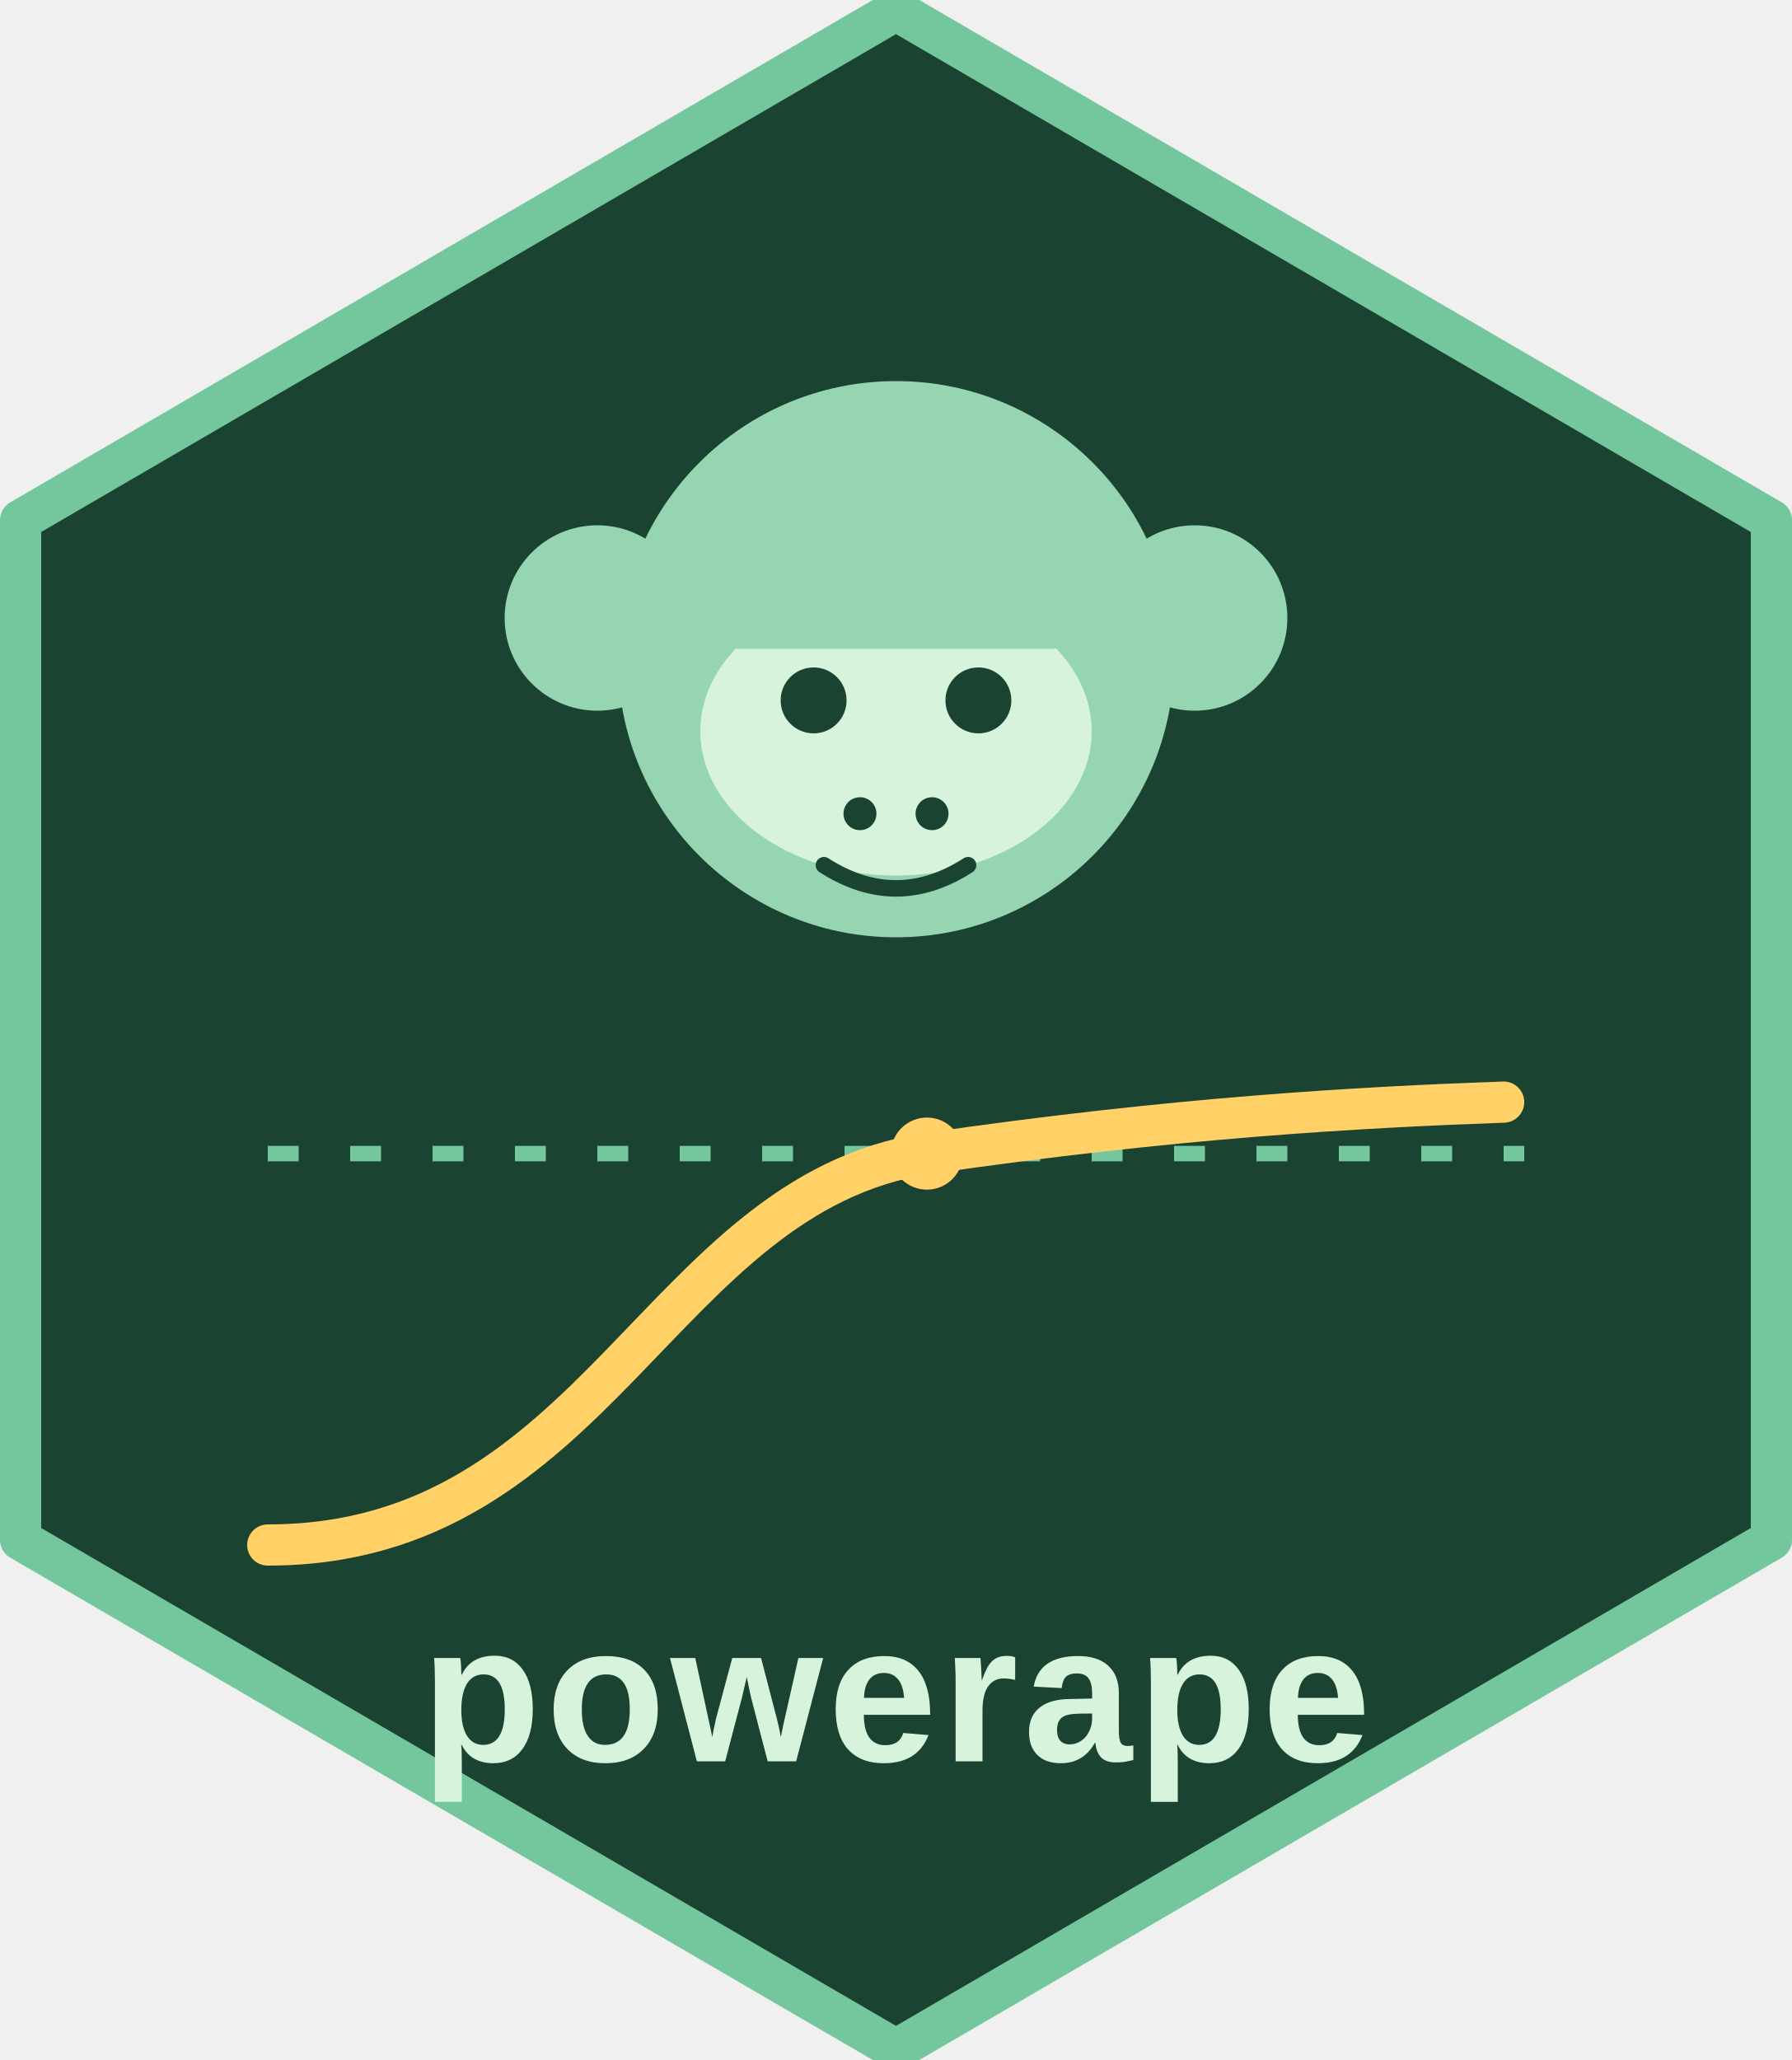
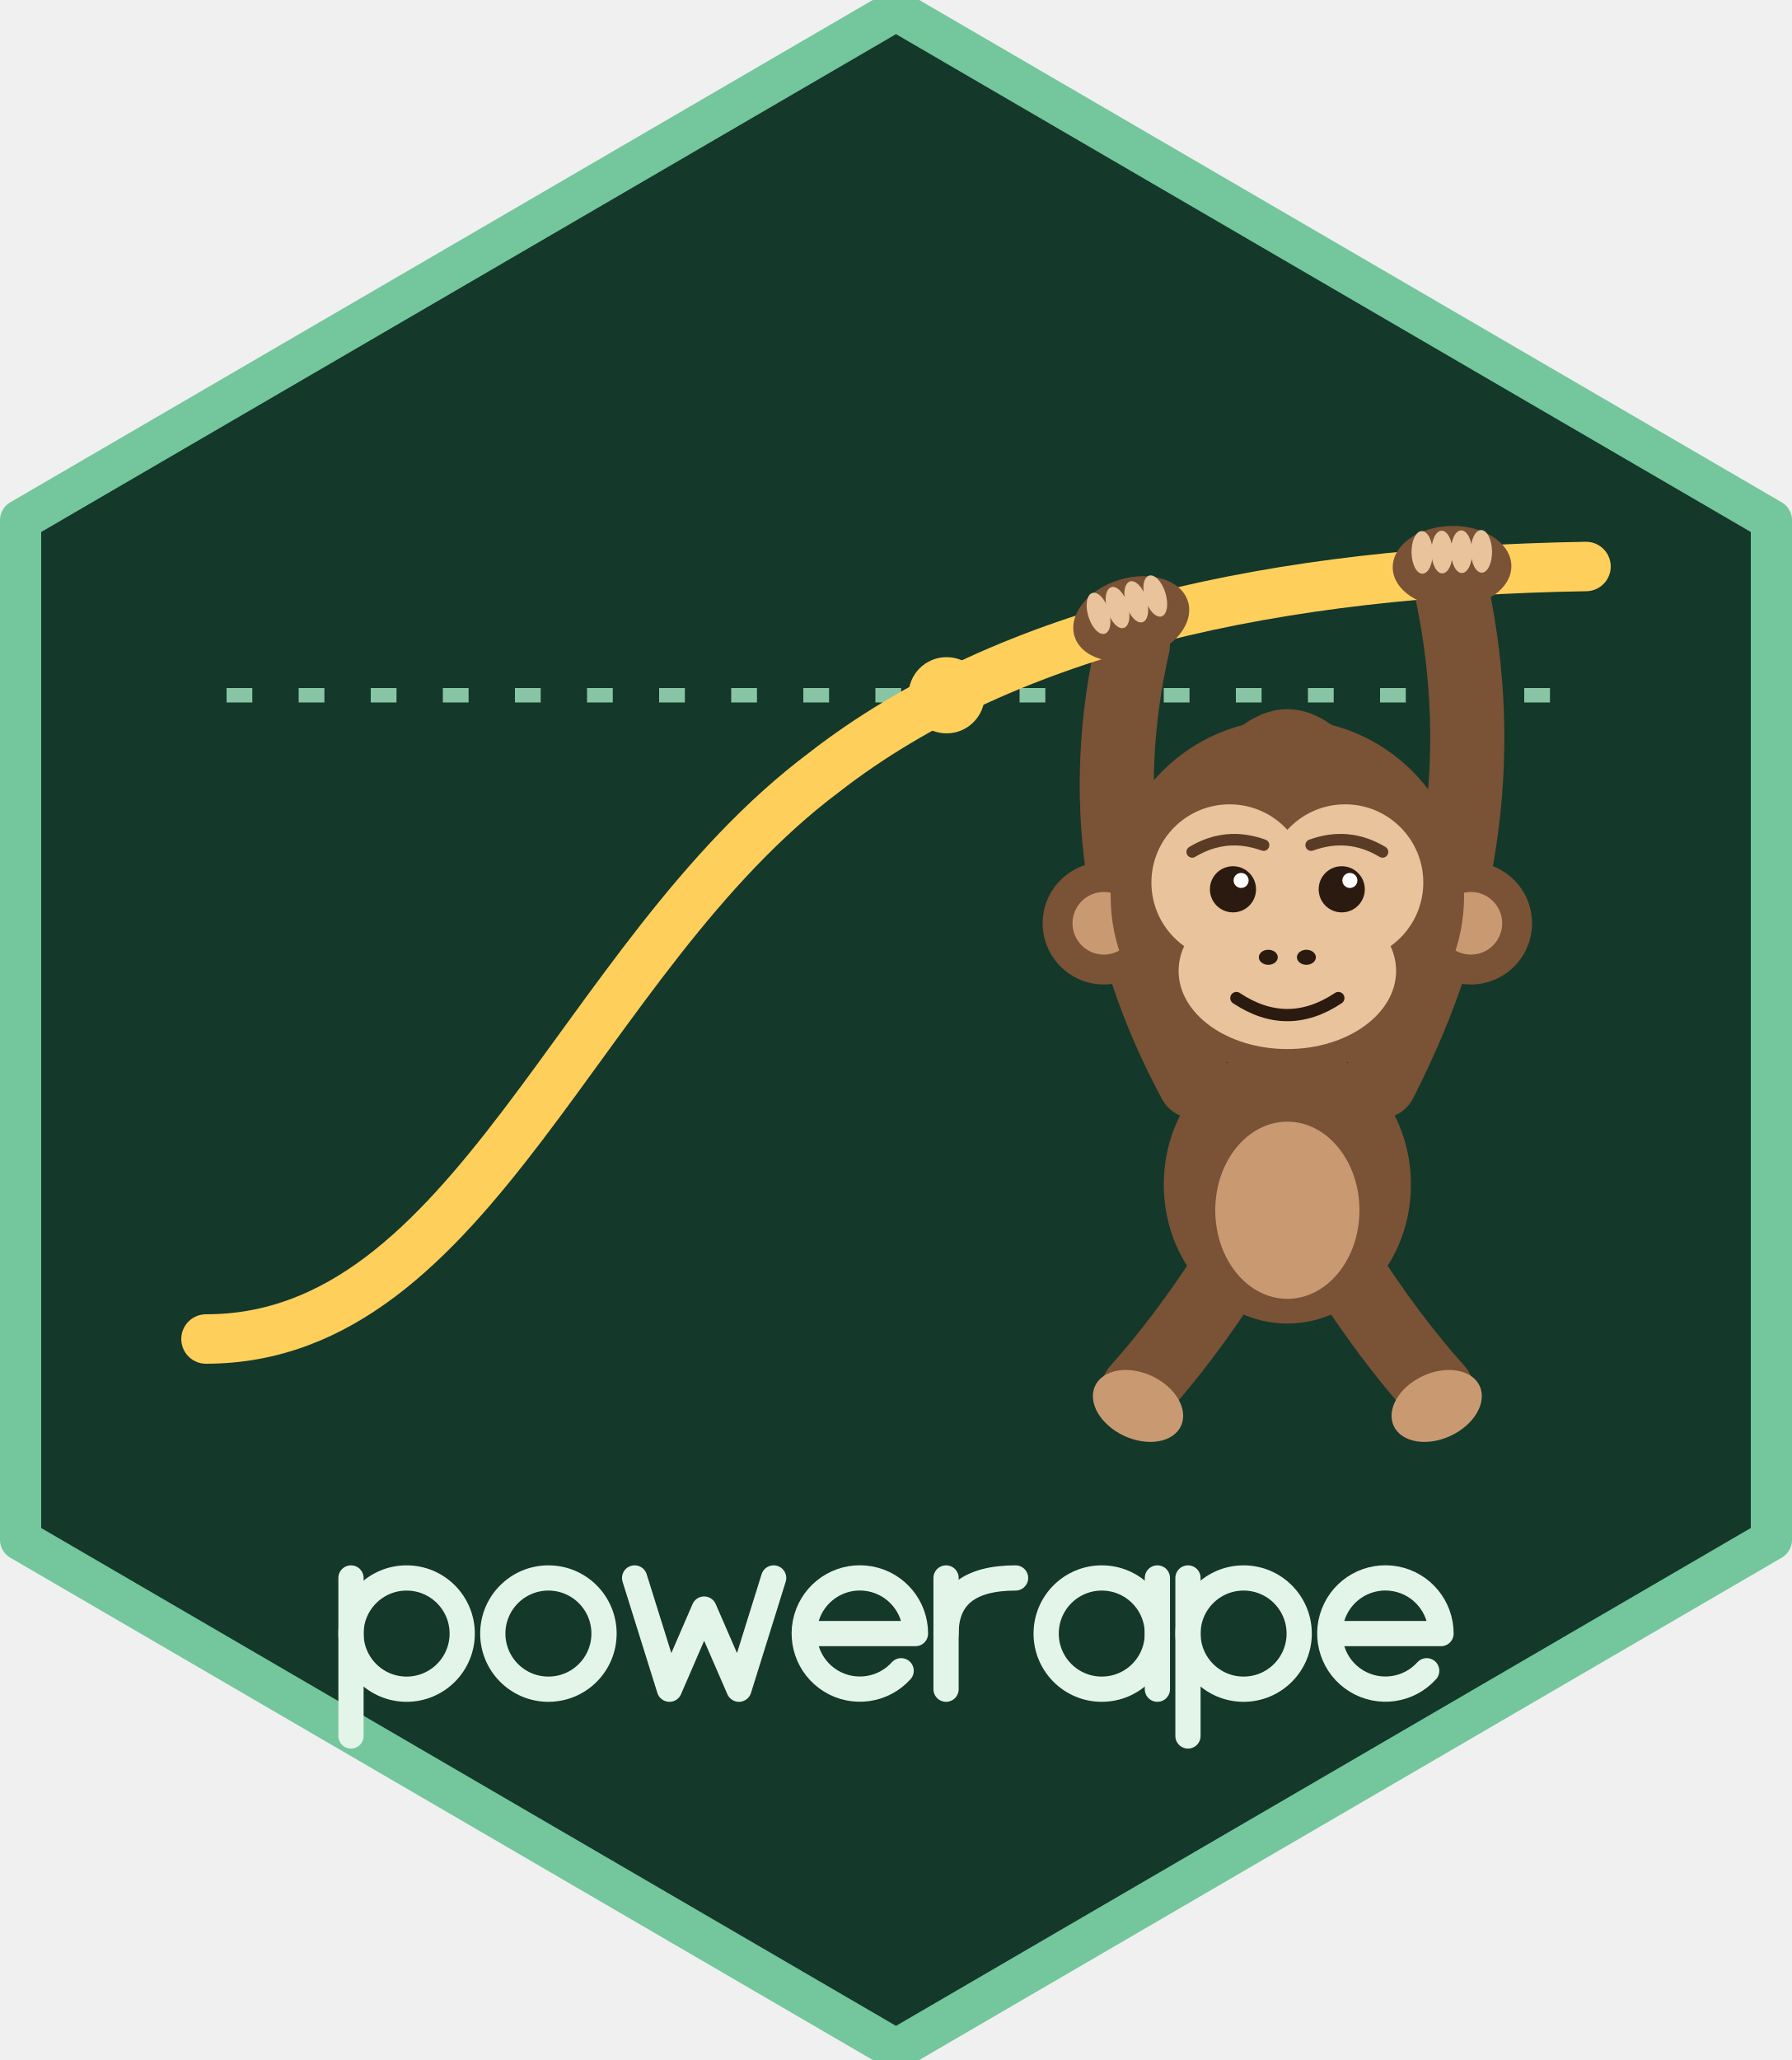
<svg xmlns="http://www.w3.org/2000/svg" viewBox="0 0 174 200" width="174" height="200">
-   <polygon points="87,1 172,50.5 172,149.5 87,199 2,149.5 2,50.5" fill="#1b4332" stroke="#74c69d" stroke-width="4" stroke-linejoin="round" />
-   <line x1="26" y1="112" x2="148" y2="112" stroke="#74c69d" stroke-width="1.5" stroke-dasharray="3,5" />
-   <path d="M 26 150 C 58 150, 64 116, 90 112 C 114 108.5, 132 107.5, 146 107" fill="none" stroke="#ffd166" stroke-width="4" stroke-linecap="round" />
-   <circle cx="90" cy="112" r="3.5" fill="#ffd166" />
-   <circle cx="58" cy="60" r="9" fill="#95d5b2" />
-   <circle cx="116" cy="60" r="9" fill="#95d5b2" />
-   <circle cx="87" cy="64" r="27" fill="#95d5b2" />
-   <ellipse cx="87" cy="71" rx="19" ry="14" fill="#d8f3dc" />
-   <rect x="68" y="54" width="38" height="9" rx="4" fill="#95d5b2" />
-   <circle cx="79" cy="68" r="3.2" fill="#1b4332" />
-   <circle cx="95" cy="68" r="3.2" fill="#1b4332" />
-   <circle cx="83.5" cy="79" r="1.6" fill="#1b4332" />
-   <circle cx="90.5" cy="79" r="1.6" fill="#1b4332" />
-   <path d="M 80 84 Q 87 88.5 94 84" fill="none" stroke="#1b4332" stroke-width="1.6" stroke-linecap="round" />
-   <text x="87" y="171" text-anchor="middle" font-family="Arial, Helvetica, sans-serif" font-size="19" font-weight="700" letter-spacing="0.5" fill="#d8f3dc">powerape</text>
+   <polygon points="87,1 172,50.5 172,149.5 87,199 2,149.5 2,50.5" fill="#14382a" stroke="#74c69d" stroke-width="4" stroke-linejoin="round" />
+   <g transform="translate(0 -6)">
+     <line x1="22" y1="73.5" x2="152" y2="73.5" stroke="#95d5b2" stroke-width="1.4" stroke-dasharray="2.5,4.5" opacity="0.9" />
+     <path d="M 116 111 Q 105 90.603 110 68.603" stroke="#7a5236" stroke-width="7.2" stroke-linecap="round" fill="none" />
+     <path d="M 134 111 Q 146 87.559 141 63.559" stroke="#7a5236" stroke-width="7.2" stroke-linecap="round" fill="none" />
+     <path d="M 119.5 129 Q 115 136 110.5 141" stroke="#7a5236" stroke-width="7.2" stroke-linecap="round" fill="none" />
+     <path d="M 130.5 129 Q 135 136 139.5 141" stroke="#7a5236" stroke-width="7.2" stroke-linecap="round" fill="none" />
+     <ellipse cx="110.5" cy="142.5" rx="4.6" ry="3.2" fill="#c99a72" transform="rotate(25 110.5 142.5)" />
+     <ellipse cx="139.5" cy="142.5" rx="4.6" ry="3.2" fill="#c99a72" transform="rotate(-25 139.5 142.5)" />
+     <ellipse cx="125" cy="121" rx="12" ry="13.5" fill="#7a5236" />
+     <ellipse cx="125" cy="123.5" rx="7" ry="8.6" fill="#c99a72" />
+     <circle cx="107.18" cy="95.64" r="5.94" fill="#7a5236" />
+     <circle cx="107.18" cy="95.64" r="3.04" fill="#c99a72" />
+     <circle cx="142.82" cy="95.64" r="5.94" fill="#7a5236" />
+     <circle cx="142.82" cy="95.64" r="3.04" fill="#c99a72" />
+     <circle cx="125.00" cy="93.00" r="17.16" fill="#7a5236" />
+     <path d="M 119.72 77.16 Q 125.00 72.54 130.28 77.16 Z" fill="#7a5236" />
+     <circle cx="119.39" cy="91.68" r="7.59" fill="#e8c39b" />
+     <circle cx="130.61" cy="91.68" r="7.59" fill="#e8c39b" />
+     <ellipse cx="125.00" cy="100.26" rx="10.56" ry="7.59" fill="#e8c39b" />
+     <path d="M 115.76 88.71 Q 119.06 86.73 122.69 88.05" fill="none" stroke="#5a3b26" stroke-width="1.12" stroke-linecap="round" />
+     <path d="M 134.24 88.71 Q 130.94 86.73 127.31 88.05" fill="none" stroke="#5a3b26" stroke-width="1.12" stroke-linecap="round" />
+     <circle cx="119.72" cy="92.34" r="2.24" fill="#2a1a10" />
+     <circle cx="120.51" cy="91.48" r="0.73" fill="#ffffff" />
+     <circle cx="130.28" cy="92.34" r="2.24" fill="#2a1a10" />
+     <circle cx="131.07" cy="91.48" r="0.73" fill="#ffffff" />
+     <ellipse cx="123.15" cy="98.94" rx="0.92" ry="0.73" fill="#2a1a10" />
+     <ellipse cx="126.85" cy="98.94" rx="0.92" ry="0.73" fill="#2a1a10" />
+     <path d="M 120.05 102.90 Q 125.00 106.20 129.95 102.90" fill="none" stroke="#2a1a10" stroke-width="1.19" stroke-linecap="round" />
+     <path d="M 20 136 C 46 136, 56 99, 80 81 C 98 67, 124 61.5, 154 61" fill="none" stroke="#ffcf5c" stroke-width="4.8" stroke-linecap="round" />
+     <circle cx="91.91" cy="73.50" r="3.7" fill="#ffcf5c" />
+     <g transform="translate(110.00 66.60) rotate(-17.0)">
+       <ellipse cx="0" cy="-0.54" rx="5.76" ry="3.96" fill="#7a5236" />
+       <ellipse cx="-2.88" cy="-1.98" rx="1.03" ry="2.07" fill="#e8c39b" />
+       <ellipse cx="-0.95" cy="-1.98" rx="1.03" ry="2.07" fill="#e8c39b" />
+       <ellipse cx="0.95" cy="-1.98" rx="1.03" ry="2.07" fill="#e8c39b" />
+       <ellipse cx="2.88" cy="-1.98" rx="1.03" ry="2.07" fill="#e8c39b" />
+     </g>
+     <g transform="translate(141.00 61.56) rotate(-1.0)">
+       <ellipse cx="0" cy="-0.54" rx="5.76" ry="3.96" fill="#7a5236" />
+       <ellipse cx="-2.88" cy="-1.98" rx="1.03" ry="2.07" fill="#e8c39b" />
+       <ellipse cx="-0.95" cy="-1.98" rx="1.03" ry="2.07" fill="#e8c39b" />
+       <ellipse cx="0.95" cy="-1.98" rx="1.03" ry="2.07" fill="#e8c39b" />
+       <ellipse cx="2.88" cy="-1.98" rx="1.03" ry="2.07" fill="#e8c39b" />
+     </g>
+   </g>
+   <g fill="none" stroke="#e3f5e8" stroke-width="2.45" stroke-linecap="round" stroke-linejoin="round">
+     <path d="M 34.08 153.20 L 34.08 168.54" />
+     <circle cx="39.48" cy="158.60" r="5.40" />
+     <circle cx="53.25" cy="158.60" r="5.40" />
+     <path d="M 61.62 153.20 L 65.00 164.00 L 68.37 156.22 L 71.75 164.00 L 75.12 153.20" />
+     <path d="M 78.09 158.60 L 88.89 158.60 A 5.40 5.40 0 1 0 87.50 162.21" />
+     <path d="M 91.86 153.20 L 91.86 164.00" />
+     <path d="M 91.86 158.60 Q 91.86 153.20 98.61 153.20" />
+     <circle cx="106.98" cy="158.60" r="5.40" />
+     <path d="M 112.38 153.20 L 112.38 164.00" />
+     <path d="M 115.35 153.20 L 115.35 168.54" />
+     <circle cx="120.75" cy="158.60" r="5.40" />
+     <path d="M 129.12 158.60 L 139.92 158.60 A 5.40 5.40 0 1 0 138.53 162.21" />
+   </g>
</svg>
